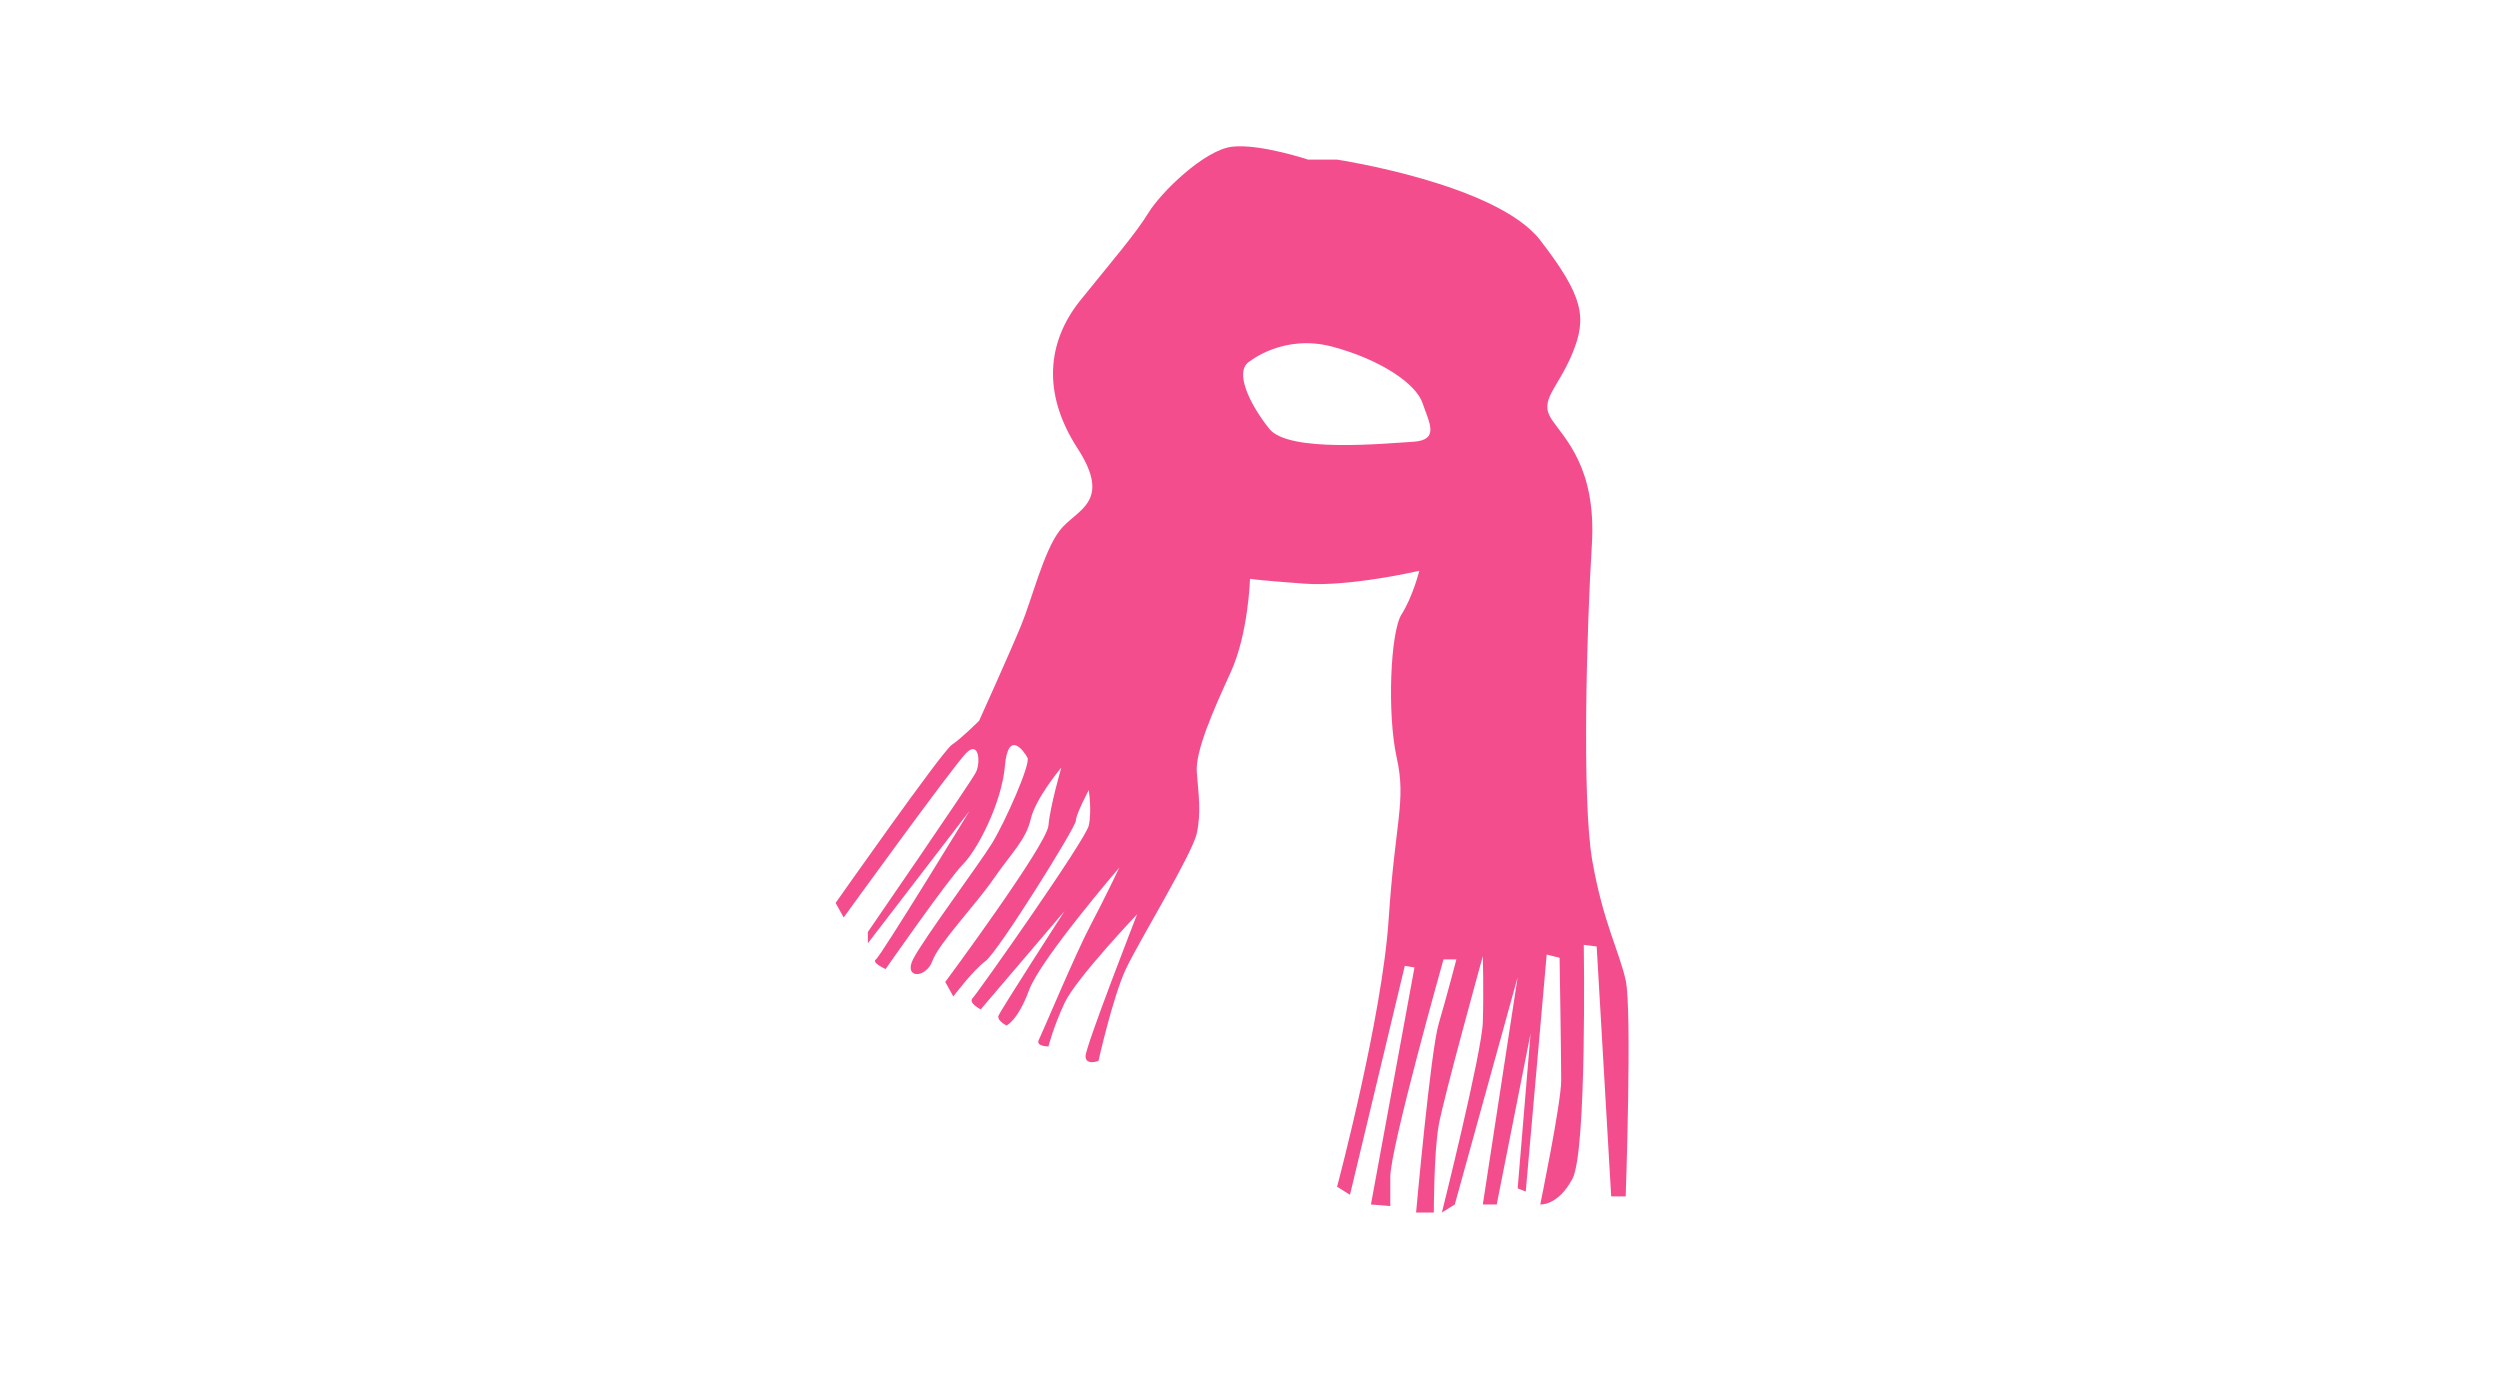
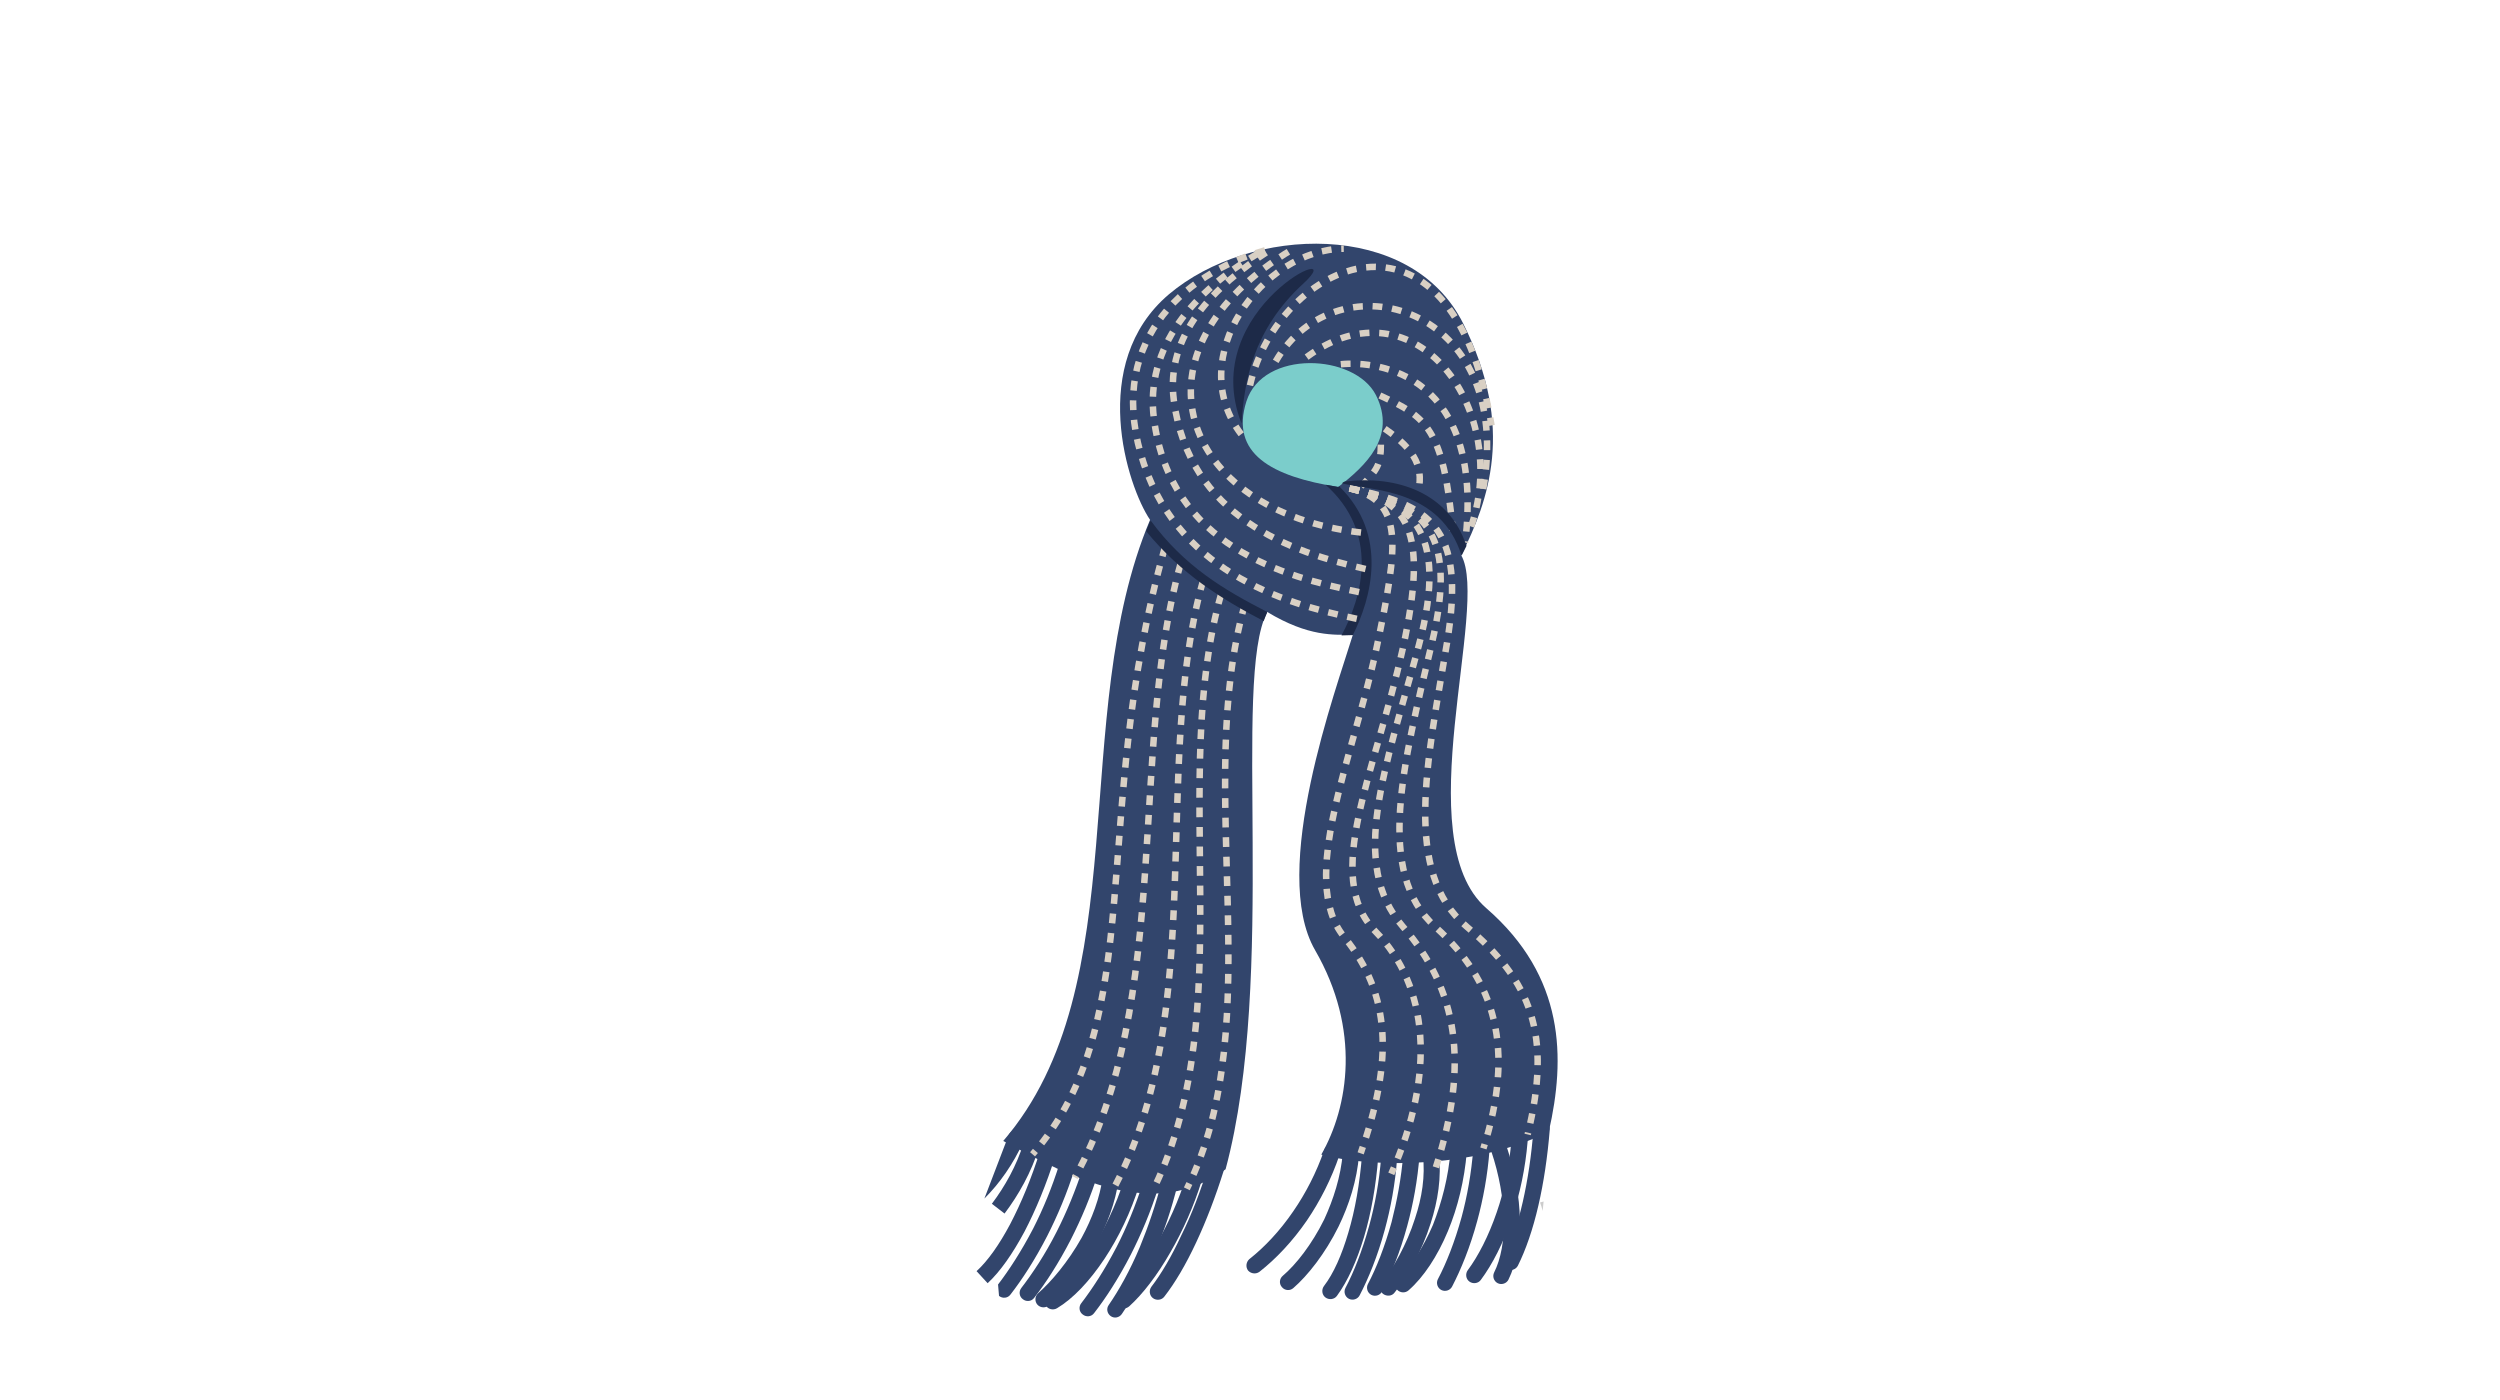
- <svg xmlns="http://www.w3.org/2000/svg" version="1.1" id="Layer_1" viewBox="0 0 768 430" enable-background="new 0 0 768 430" xml:space="preserve">
-   <path fill="#F44D8D" d="M499.417,301.159c-1.981-8.915-6.936-17.832-10.251-36.655c-3.317-18.822-1.637-73.31-0.151-97.086  c1.486-23.776-8.42-32.692-12.384-38.636c-3.962-5.943,1.982-9.411,6.44-20.309c4.458-10.897,3.467-17.336-9.907-34.673  s-62.412-24.767-62.412-24.767h-8.917c0,0-14.859-4.953-23.335-3.963c-8.477,0.99-21.741,13.87-25.703,20.31  c-3.963,6.438-10.402,13.869-20.805,26.748c-10.402,12.878-11.888,28.729-0.99,45.571c10.897,16.841-0.496,18.823-5.45,25.261  c-4.953,6.44-8.42,20.805-11.888,29.226c-3.467,8.42-12.878,29.225-12.878,29.225s-5.449,5.448-8.42,7.43  c-2.972,1.982-35.665,48.544-35.665,48.544l2.477,4.458c0,0,33.683-46.562,37.646-50.524c3.963-3.963,4.458,2.971,2.972,5.943  c-1.486,2.973-33.187,49.038-33.187,49.038v3.468l31.206-40.618c0,0-27.244,44.581-28.73,45.571  c-1.486,0.991,2.972,2.973,2.972,2.973s19.318-27.739,23.776-32.197c4.459-4.458,11.888-18.822,12.879-30.215  c0.99-11.394,5.943-4.458,6.935-2.478c0.99,1.981-6.935,19.813-10.898,26.253c-3.962,6.439-21.3,29.721-24.272,35.664  c-2.972,5.944,3.963,5.944,5.945,0.496c1.98-5.449,13.374-17.337,18.823-25.263c5.448-7.925,9.907-11.888,11.393-18.327  s9.411-15.851,9.411-15.851s-3.468,11.888-3.963,17.832c-0.495,5.943-31.701,48.047-31.701,48.047l2.477,4.459  c0,0,5.943-7.926,9.906-10.897c3.962-2.972,27.739-41.113,27.739-43.095s3.962-9.412,3.962-9.412s0.991,6.439,0,10.898  c-0.99,4.458-34.177,51.515-35.664,53c-1.485,1.487,2.477,3.468,2.477,3.468l25.758-30.215c0,0-19.814,30.711-20.31,32.196  c-0.495,1.486,2.477,2.973,2.477,2.973s3.468-1.486,6.935-10.897c3.467-9.412,27.739-37.646,27.739-37.646  s-4.458,9.411-8.916,17.831c-4.458,8.422-14.86,33.188-15.851,35.17c-0.991,1.981,2.971,1.981,2.971,1.981s1.487-5.944,4.954-13.374  c3.467-7.431,22.291-27.244,22.291-27.244s-15.852,40.618-15.852,43.59s3.962,1.486,3.962,1.486s4.459-19.813,8.421-28.234  c3.963-8.421,20.309-35.169,21.764-41.608c1.455-6.439,0.527-12.384,0.031-18.823c-0.496-6.438,4.954-18.823,10.402-30.711  c5.449-11.888,5.944-28.73,5.944-28.73s2.972,0.496,16.841,1.487c13.869,0.99,35.169-3.963,35.169-3.963s-1.981,7.925-5.449,13.374  c-3.467,5.449-4.457,30.711-1.485,44.085c2.973,13.374-0.495,19.318-2.477,49.534c-1.982,30.215-15.851,82.226-15.851,82.226  l3.962,2.478l16.842-70.339l2.972,0.496l-13.374,72.814l5.944,0.496c0,0,0,0,0-8.917c0-8.916,16.346-66.871,16.346-66.871h3.964  c0,0-2.973,11.394-5.449,19.814c-2.477,8.42-6.935,57.954-6.935,57.954h5.448c0,0,0-18.328,1.486-26.748  c1.485-8.421,13.566-52.011,13.566-52.011s0.303,10.897,0,20.309c-0.303,9.412-12.575,58.45-12.575,58.45l3.962-2.472l19.318-69.848  l-10.705,69.848h4.266l10.401-52.511l-3.962,47.553l2.477,0.99l6.439-72.814l3.963,0.99c0,0,0.495,30.712,0.495,37.646  c0,6.936-6.439,38.142-6.439,38.142s5.449,0.496,9.907-7.926c4.458-8.421,3.467-71.824,3.467-71.824l3.963,0.495l4.458,76.778h4.458  C499.417,367.535,501.398,310.075,499.417,301.159z M434.032,135.716c-8.421,0.495-38.141,3.467-44.085-3.963  c-5.944-7.43-11.12-17.842-5.944-20.804c0,0,10.401-8.421,25.261-4.458c14.86,3.963,25.759,11.394,27.74,17.337  C438.985,129.773,442.453,135.221,434.032,135.716z" />
+ <svg xmlns="http://www.w3.org/2000/svg" viewBox="0 0 768 430">
+   <style>.a{opacity:0.2;}.b{fill:#32456C;}.c{fill:none;stroke-dasharray:3;stroke-linejoin:round;stroke-width:2;stroke:#D9D0C4;}.d{fill:#1D2A48;}</style>
+   <path d="M473.1 369.4c0.4-0.1 0.7-0.2 1.1-0.3 -0.1 1-0.2 1.9-0.3 2.9C473.7 371.1 473.4 370.2 473.1 369.4L473.1 369.4z" class="a" />
+   <path d="M353.3 382c0.4 0.1 0.7 0.2 1.1 0.2 -1.3 3.6-2.8 7-4.4 10.2C351.3 389.2 352.5 385.7 353.3 382L353.3 382z" class="a" />
+   <path d="M421.3 166.1c-20.5-3.2-33.3-10.3-28.2-26.3 5.1-16 33.4-14.7 39.8-1.9C439.2 150.7 429.6 159.7 421.3 166.1z" class="a" />
+   <path d="M309.9 348.6c0.6-1.2 2-1.8 3.3-1.2 1.2 0.6 1.8 2 1.2 3.3 -3.2 7-7.3 12.8-12 17.5" class="b" />
+   <path d="M371.3 357.9c0.4-1.3 1.8-2 3.1-1.6s2 1.8 1.6 3.1c-2.6 8.3-5.5 15.8-8.5 22.2 -3.2 6.9-6.6 12.6-9.8 16.7 -0.8 1.1-2.4 1.3-3.5 0.5s-1.3-2.4-0.5-3.5c3-3.9 6.2-9.3 9.2-15.8C366 373.3 368.8 366 371.3 357.9z" class="b" />
+   <path d="M364.5 361.1c0.4-1.3 1.8-2 3.1-1.6 1.3 0.4 2 1.8 1.6 3.1 -2.5 8.1-5.9 15.6-9.6 22 -4.1 7.2-8.6 13-12.7 16.7 -1 0.9-2.6 0.9-3.5-0.1 -0.9-1-0.9-2.6 0.1-3.5 3.8-3.5 7.9-8.9 11.8-15.6C358.8 376 362.1 368.9 364.5 361.1z" class="b" />
+   <path d="M351.2 363.1c0.4-1.3 1.8-2 3.1-1.6s2 1.8 1.6 3.1c-2.4 7.7-5.4 14.7-8.5 20.8 -3.8 7.4-7.8 13.5-11.3 18 -0.8 1.1-2.4 1.3-3.5 0.4 -1.1-0.8-1.3-2.4-0.4-3.5 3.3-4.3 7.1-10.1 10.8-17.2C346 377.3 348.8 370.5 351.2 363.1z" class="b" />
+   <path d="M345.3 362.5c0.4-1.3 1.8-2 3.1-1.6 1.3 0.4 2 1.8 1.6 3.1 -2.6 8.4-6.4 16.2-10.7 22.7 -4.6 6.9-9.7 12.3-14.6 15.2 -1.2 0.7-2.7 0.3-3.4-0.8 -0.7-1.2-0.3-2.7 0.8-3.4 4.3-2.6 8.9-7.4 13.1-13.7C339.2 377.8 342.8 370.4 345.3 362.5z" class="b" />
+   <path d="M338.8 361.4c0.2-1.3 1.4-2.3 2.8-2.1 1.4 0.2 2.3 1.4 2.1 2.8 -1 7.3-3.7 14.4-7.1 20.5 -4.5 8.1-10.1 14.7-14.4 18.4 -1 0.9-2.6 0.8-3.5-0.2 -0.9-1-0.8-2.6 0.2-3.5 4-3.5 9.2-9.6 13.4-17.1C335.4 374.5 337.9 368 338.8 361.4z" class="b" />
+   <path d="M332.8 358.4c0.4-1.3 1.8-2 3.1-1.6 1.3 0.4 2 1.8 1.6 3.1 -2.4 7.7-5.4 14.7-8.5 20.8 -3.8 7.4-7.8 13.5-11.3 18 -0.8 1.1-2.4 1.3-3.5 0.4 -1.1-0.8-1.3-2.4-0.4-3.5 3.3-4.3 7.2-10.1 10.8-17.2C327.6 372.5 330.4 365.8 332.8 358.4z" class="b" />
+   <path d="M306.6 394.6c3.3-4.3 7.1-10.1 10.8-17.2 3-5.9 5.8-12.6 8.1-20 0.4-1.3 1.8-2 3.1-1.6 1.3 0.4 2 1.8 1.6 3.1 -2.4 7.7-5.4 14.7-8.5 20.8 -3.8 7.4-7.8 13.5-11.3 18 -0.8 1.1-2.4 1.3-3.5 0.4" class="b" />
+   <path d="M300 390.5c3.5-3.2 7-8.2 10.3-14.4 3.4-6.5 6.6-14.2 9.2-22.5 0.4-1.3 1.8-2 3.1-1.6 1.3 0.4 2 1.8 1.6 3.1 -2.7 8.6-6 16.6-9.5 23.3 -3.6 6.7-7.4 12.2-11.3 15.8" class="b" />
+   <path d="M304.7 369.8c4-5.3 7.6-11.7 9.8-18.8 0.4-1.3 1.8-2 3.1-1.6 1.3 0.4 2 1.8 1.6 3.1 -2.4 7.7-6.3 14.6-10.6 20.3" class="b" />
+   <path d="M357 362.5c0.3-1.3 1.7-2.1 3-1.8 1.3 0.3 2.1 1.7 1.8 3 -1.9 7.9-4.4 15-7.1 21.3l0 0 0 0c-3.3 7.6-6.9 14-10.1 18.7 -0.8 1.1-2.3 1.4-3.4 0.6 -1.1-0.8-1.4-2.3-0.6-3.4 3.1-4.5 6.5-10.5 9.6-17.9l0 0C352.7 376.9 355.1 370 357 362.5z" class="b" />
+   <path d="M406.8 353.3c0.4-1.3 1.8-2 3.1-1.6 1.3 0.4 2 1.8 1.6 3.1 -2.5 7.4-6 14.2-10 20.1 -4.4 6.4-9.5 11.8-14.6 15.8 -1.1 0.8-2.6 0.6-3.5-0.4 -0.8-1.1-0.6-2.6 0.4-3.5 4.7-3.7 9.4-8.7 13.5-14.7C401.1 366.6 404.4 360.2 406.8 353.3z" class="b" />
+   <path d="M471.1 346.6c0.1-1.4 1.3-2.4 2.7-2.3 1.4 0.1 2.4 1.3 2.3 2.6 -0.7 8.6-1.9 16.5-3.5 23.4 -1.7 7.4-3.9 13.7-6.3 18.5 -0.6 1.2-2.1 1.7-3.3 1.1 -1.2-0.6-1.7-2.1-1.1-3.3 2.3-4.5 4.3-10.4 5.9-17.4C469.3 362.6 470.5 354.9 471.1 346.6z" class="b" />
+   <path d="M464.3 350.2c0.1-1.4 1.3-2.4 2.7-2.3 1.4 0.1 2.4 1.3 2.3 2.6 -0.7 8.4-2.4 16.4-4.8 23.4 -2.6 7.9-6.1 14.6-9.6 19.3 -0.8 1.1-2.4 1.3-3.5 0.5 -1.1-0.8-1.3-2.4-0.5-3.5 3.2-4.3 6.4-10.5 8.9-17.8C462.1 365.8 463.7 358.2 464.3 350.2z" class="b" />
+   <path d="M458.1 353.6c-0.4-1.3 0.3-2.7 1.6-3.1s2.7 0.3 3.1 1.6c2.6 7.8 4 15.6 4.1 22.5 0.1 7.2-1.1 13.6-3.5 18.5 -0.6 1.2-2.1 1.7-3.3 1.1s-1.7-2.1-1.1-3.3c2.1-4.2 3.1-9.8 3-16.2C461.8 368.2 460.6 361 458.1 353.6z" class="b" />
+   <path d="M452.6 352.8c0.1-1.4 1.3-2.4 2.7-2.3 1.4 0.1 2.4 1.3 2.3 2.6 -0.6 8-2 15.4-3.8 22 -2.2 8.1-5 14.9-7.7 20.1 -0.6 1.2-2.1 1.7-3.3 1.1 -1.2-0.6-1.7-2.1-1.1-3.3 2.6-4.9 5.2-11.5 7.3-19.1C450.7 367.6 452 360.5 452.6 352.8z" class="b" />
+   <path d="M445.6 353.4c0.1-1.4 1.3-2.4 2.7-2.3 1.4 0.1 2.4 1.3 2.3 2.7 -0.7 8.7-2.8 17.2-5.8 24.4 -3.2 7.7-7.5 14.2-12.1 18.2 -1 0.9-2.6 0.8-3.5-0.2 -0.9-1-0.8-2.6 0.2-3.5 4-3.6 7.8-9.4 10.8-16.4C442.9 369.4 445 361.5 445.6 353.4z" class="b" />
+   <path d="M437.1 354.8c-0.2-1.4 0.8-2.6 2.2-2.7 1.4-0.2 2.6 0.8 2.7 2.2 0.9 7.3-0.3 14.7-2.5 21.5 -2.8 8.9-7.3 16.6-11.1 21.3 -0.8 1.1-2.4 1.2-3.5 0.4 -1.1-0.8-1.2-2.4-0.4-3.5 3.4-4.3 7.6-11.5 10.2-19.7C436.8 368 437.9 361.3 437.1 354.8z" class="b" />
+   <path d="M431.1 354.3c0.1-1.4 1.3-2.4 2.7-2.3 1.4 0.1 2.4 1.3 2.3 2.6 -0.6 8-2 15.4-3.8 22 -2.2 8.1-5 14.9-7.7 20.1 -0.6 1.2-2.1 1.7-3.3 1.1 -1.2-0.6-1.7-2.1-1.1-3.3 2.6-4.9 5.2-11.5 7.3-19.1C429.1 369.1 430.5 362 431.1 354.3z" class="b" />
+   <path d="M424.3 355.4c0.1-1.4 1.3-2.4 2.6-2.3 1.4 0.1 2.4 1.3 2.3 2.7 -0.6 8-2 15.4-3.8 22 -2.2 8.1-5 14.9-7.7 20.1 -0.6 1.2-2.1 1.7-3.3 1.1 -1.2-0.6-1.7-2.1-1.1-3.3 2.6-4.9 5.2-11.5 7.3-19.1C422.4 370.1 423.7 363 424.3 355.4z" class="b" />
+   <path d="M418.4 355c0.1-1.4 1.3-2.4 2.7-2.3 1.4 0.1 2.4 1.3 2.3 2.7 -0.7 8.9-2.2 17.4-4.4 24.7 -2.2 7.3-5 13.5-8.3 18 -0.8 1.1-2.4 1.3-3.5 0.5 -1.1-0.8-1.3-2.4-0.5-3.5 3-3.9 5.5-9.6 7.5-16.4C416.3 371.7 417.7 363.6 418.4 355z" class="b" />
+   <path d="M412.5 354.2c0.1-1.4 1.3-2.4 2.7-2.3 1.4 0.1 2.4 1.3 2.3 2.7 -0.6 8-3.1 15.6-6.3 22.2 -4.1 8.3-9.5 15.1-13.9 18.9 -1 0.9-2.6 0.8-3.5-0.3 -0.9-1-0.8-2.6 0.3-3.5 4-3.4 8.9-9.6 12.7-17.3C409.6 368.5 411.9 361.5 412.5 354.2z" class="b" />
+   <path d="M308.2 350.5c21.2 11.5 46.5 24.8 68.3 8.7 16-59.6 1.9-150.7 12.8-171.2 12.8 7.7 20.5 7 26.3 7 -5.1 16.7-25.7 72.5-11.6 96.9 14.1 24.4 10.3 48.1 1.9 62.8 16.7 4.5 48.7 3.8 69.9-7.1l0 0c5.1-22.4 5.1-47.5-19.2-68.6 -24.4-21.2 1.1-92.8-7.7-108.4 8.3-16.7 16.7-39.1 0.6-71.2 -16-32.1-65.4-30.1-90.4-9 -25 21.2-12.8 59-5.8 69.3C327.9 219.9 349.5 302.5 308.2 350.5" class="b" />
+   <path d="M411.1 149.6c-20.5-3.2-33.3-10.3-28.2-26.3 5.1-16 33.3-14.7 39.8-1.9C429.1 134.2 419.5 143.1 411.1 149.6z" fill="#7BCDCB" />
+   <path d="M424.2 136.6c0 6.1-1.1 7.8-6.1 12.8" class="c" />
+   <path d="M357.9 168c-23.5 82.5-4.6 145.4-40.7 186.6" class="c" />
+   <path d="M362.7 173.1c-16 56.4-2.4 134.5-32.5 188.6" class="c" />
+   <path d="M369.6 178.3c-16 56.4 2 133.9-28.1 187.9" class="c" />
+   <path d="M375.1 182.6c-16 56.4 5.7 127.7-20.3 181.8" class="c" />
+   <path d="M382.4 185.7c-16 56.4 7.9 127.9-17.8 179.5" class="c" />
+   <path d="M353.3 160.2c-0.4 1-0.8 2-1.2 3 10.7 13.1 23.1 20.8 36.1 27.6 0.3-0.9 0.7-1.7 1-2.5 0-0.2 0-0.3 0.1-0.3 -13.1-6.7-25.5-14-35.9-28.2C353.5 160 353.5 160.1 353.3 160.2z" class="d" />
+   <path d="M381.4 130.1c0.8-12.7 3.4-28.7 19-43C416 72.7 367.5 94.6 381.4 130.1z" class="d" />
+   <path d="M415.6 195.1c5.6-11.2 11.1-30.7-4.2-45.7l-0.3 0.2c-1.1-0.2-2.8-0.5-3.9-0.7 16.6 14.8 11.4 34.3 4.9 46.3C412.9 195.2 415 195.1 415.6 195.1z" class="d" />
+   <path d="M414.6 150c24.1 5 36 11.1 29.9 47.6 -6.1 36.5-13.7 70.4 6.1 87.1 19.7 16.7 26.3 32.9 18.7 63.8" class="c" />
+   <path d="M414.6 150c21.3 4.8 33.9 11.5 25.2 47.9 -8.7 36.5-17.5 70.1 1.1 86.8 18.5 16.7 24.6 37.3 14.8 68.1" class="c" />
+   <path d="M414.6 150c17.1 4.1 31.2 11.1 21.2 48.5 -10.1 37.3-21.7 66.8-4.8 86.2 16.9 19.4 20.4 42.1 10.1 73.9" class="c" />
+   <path d="M414.6 150c16.9 4.1 24.8 11.1 16.3 49.4 -8.5 38.2-24.8 69.9-8.4 86.7s18.7 43.6 4.9 74.5" class="c" />
+   <path d="M414.6 150c16.6 4.1 15.2 16.5 8.2 49.4 -7 32.9-24.2 70.8-9.9 88.4 14.4 17.6 15.2 37.8 5.1 66.5" class="c" />
+   <path d="M416.8 190.1c-23.2-4.8-56.2-15-66.4-50.8 -10.2-35.8 15-56.6 40.5-63" class="c" />
+   <path d="M417.5 181.9c-23.2-4.8-57.9-14-63-53.1 -2.9-22.3 12.4-39.4 31.9-50.9" class="c" />
+   <path d="M419.5 174.8c-23-5.2-54.2-16-58.9-51.8 -2.6-20.1 12.1-34.9 29.4-46.1" class="c" />
+   <path d="M418.1 163.6c-55.8-6.3-73.2-55.8-21.1-87" class="c" />
+   <path d="M381.3 133.4c-17.9-23.4 6.5-56.9 31.5-57" class="c" />
+   <path d="M384 118.4c8.3-37.4 61.8-63.4 74.2 12.3" class="c" />
+   <path d="M391.9 111c18.9-32.6 74.2-17.6 63.6 40" class="c" />
+   <path d="M401.4 109.7c33.4-24.7 63.6 16.6 50.1 53.3" class="c" />
+   <path d="M411.9 111.9c11.7-1.2 44.3 3.2 38.2 54.8" class="c" />
+   <path d="M423.9 121.5c14.3 6.6 19.5 9.9 22.4 41.5" class="c" />
+   <path d="M425.4 131.7c9.5 6.6 12.4 12.1 9.9 20.8" class="c" />
+   <path d="M449 170.7c0.6-1.2 0.9-1.8 1.5-3 -5.4-16.4-21.4-21.7-37.2-19.8l0 0 0 0 0 0 0 0 0 0 0 0 -0.1 0 0 0 0 0 0 0 0 0 0 0 0 0 0 0 0 0 0 0 0 0 0 0 -0.1 0 0 0 -0.1 0.1 0 0 0 0 0 0 0 0 0 0 0 0 0 0 -0.1 0 0 0 -0.1 0.1 0 0 -0.1 0 0 0 0 0 0 0 0 0 0 0 0 0 0 0 0 0 0 0 0 0 0 0 0 0 0 0 0 0 0 0 0 0 0 0 0 0 0 0 0 0 0 0 0 0 -0.5 0.4C421.8 150.7 442.6 150.3 449 170.7L449 170.7zM411 149.5l-0.1 0 0 0L411 149.5z" class="d" />
</svg>
